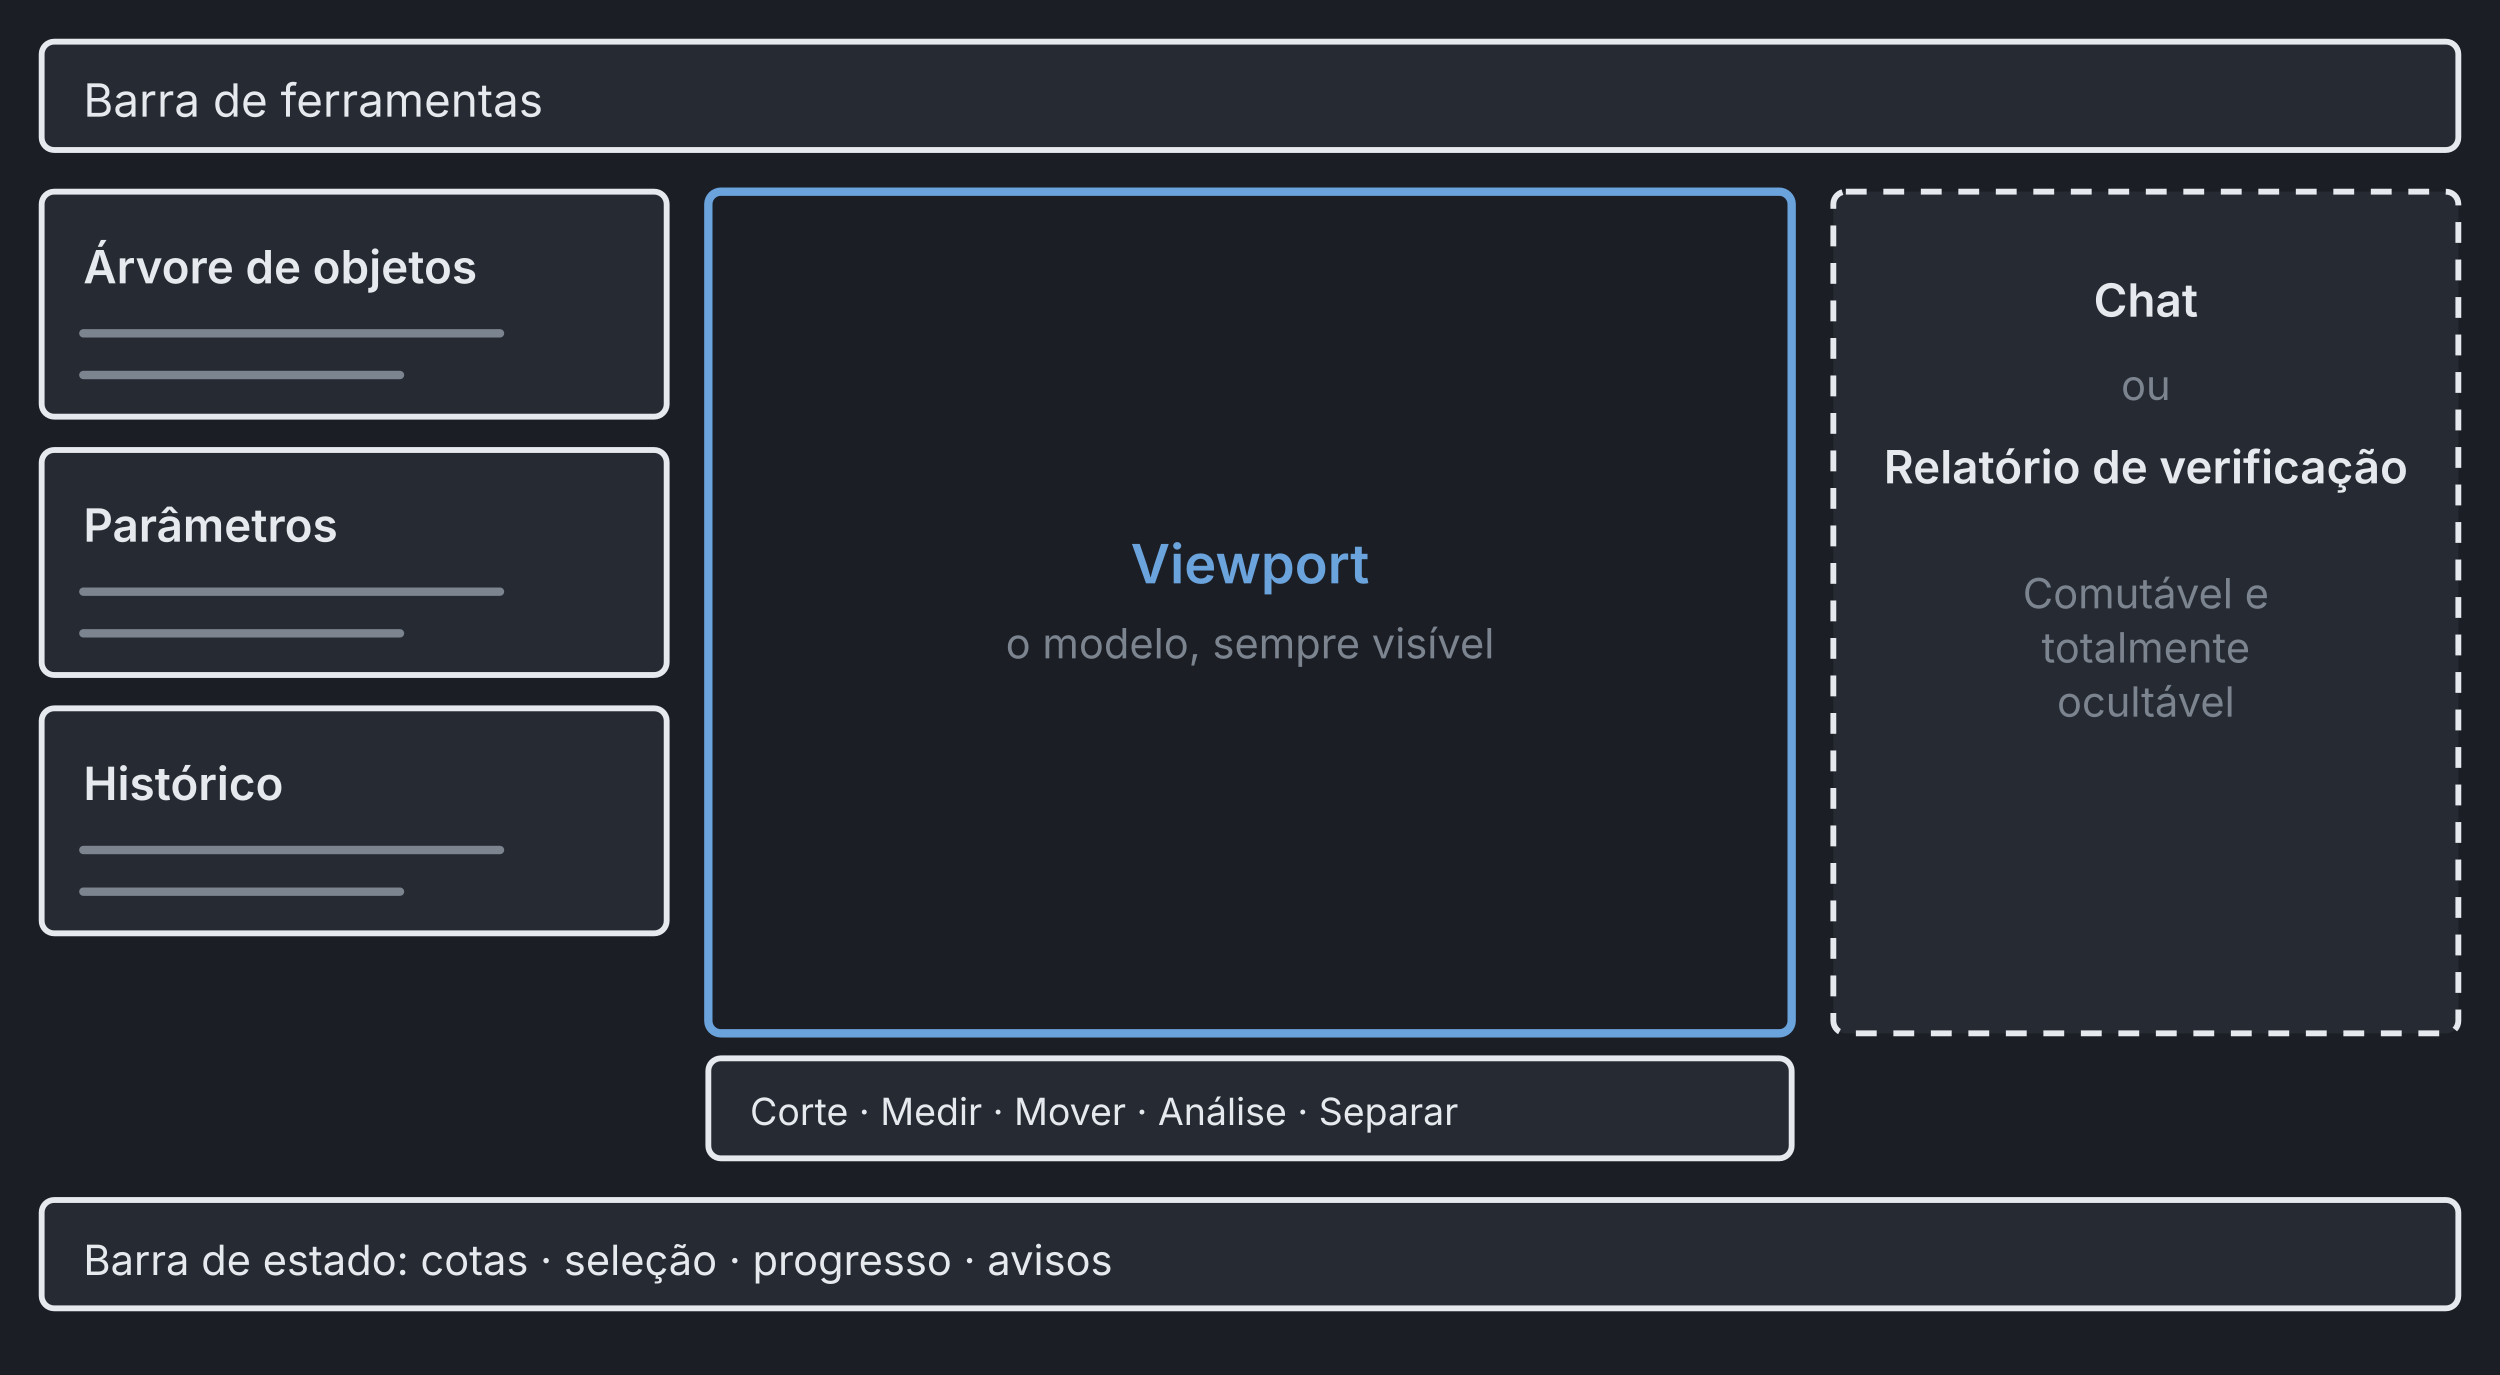
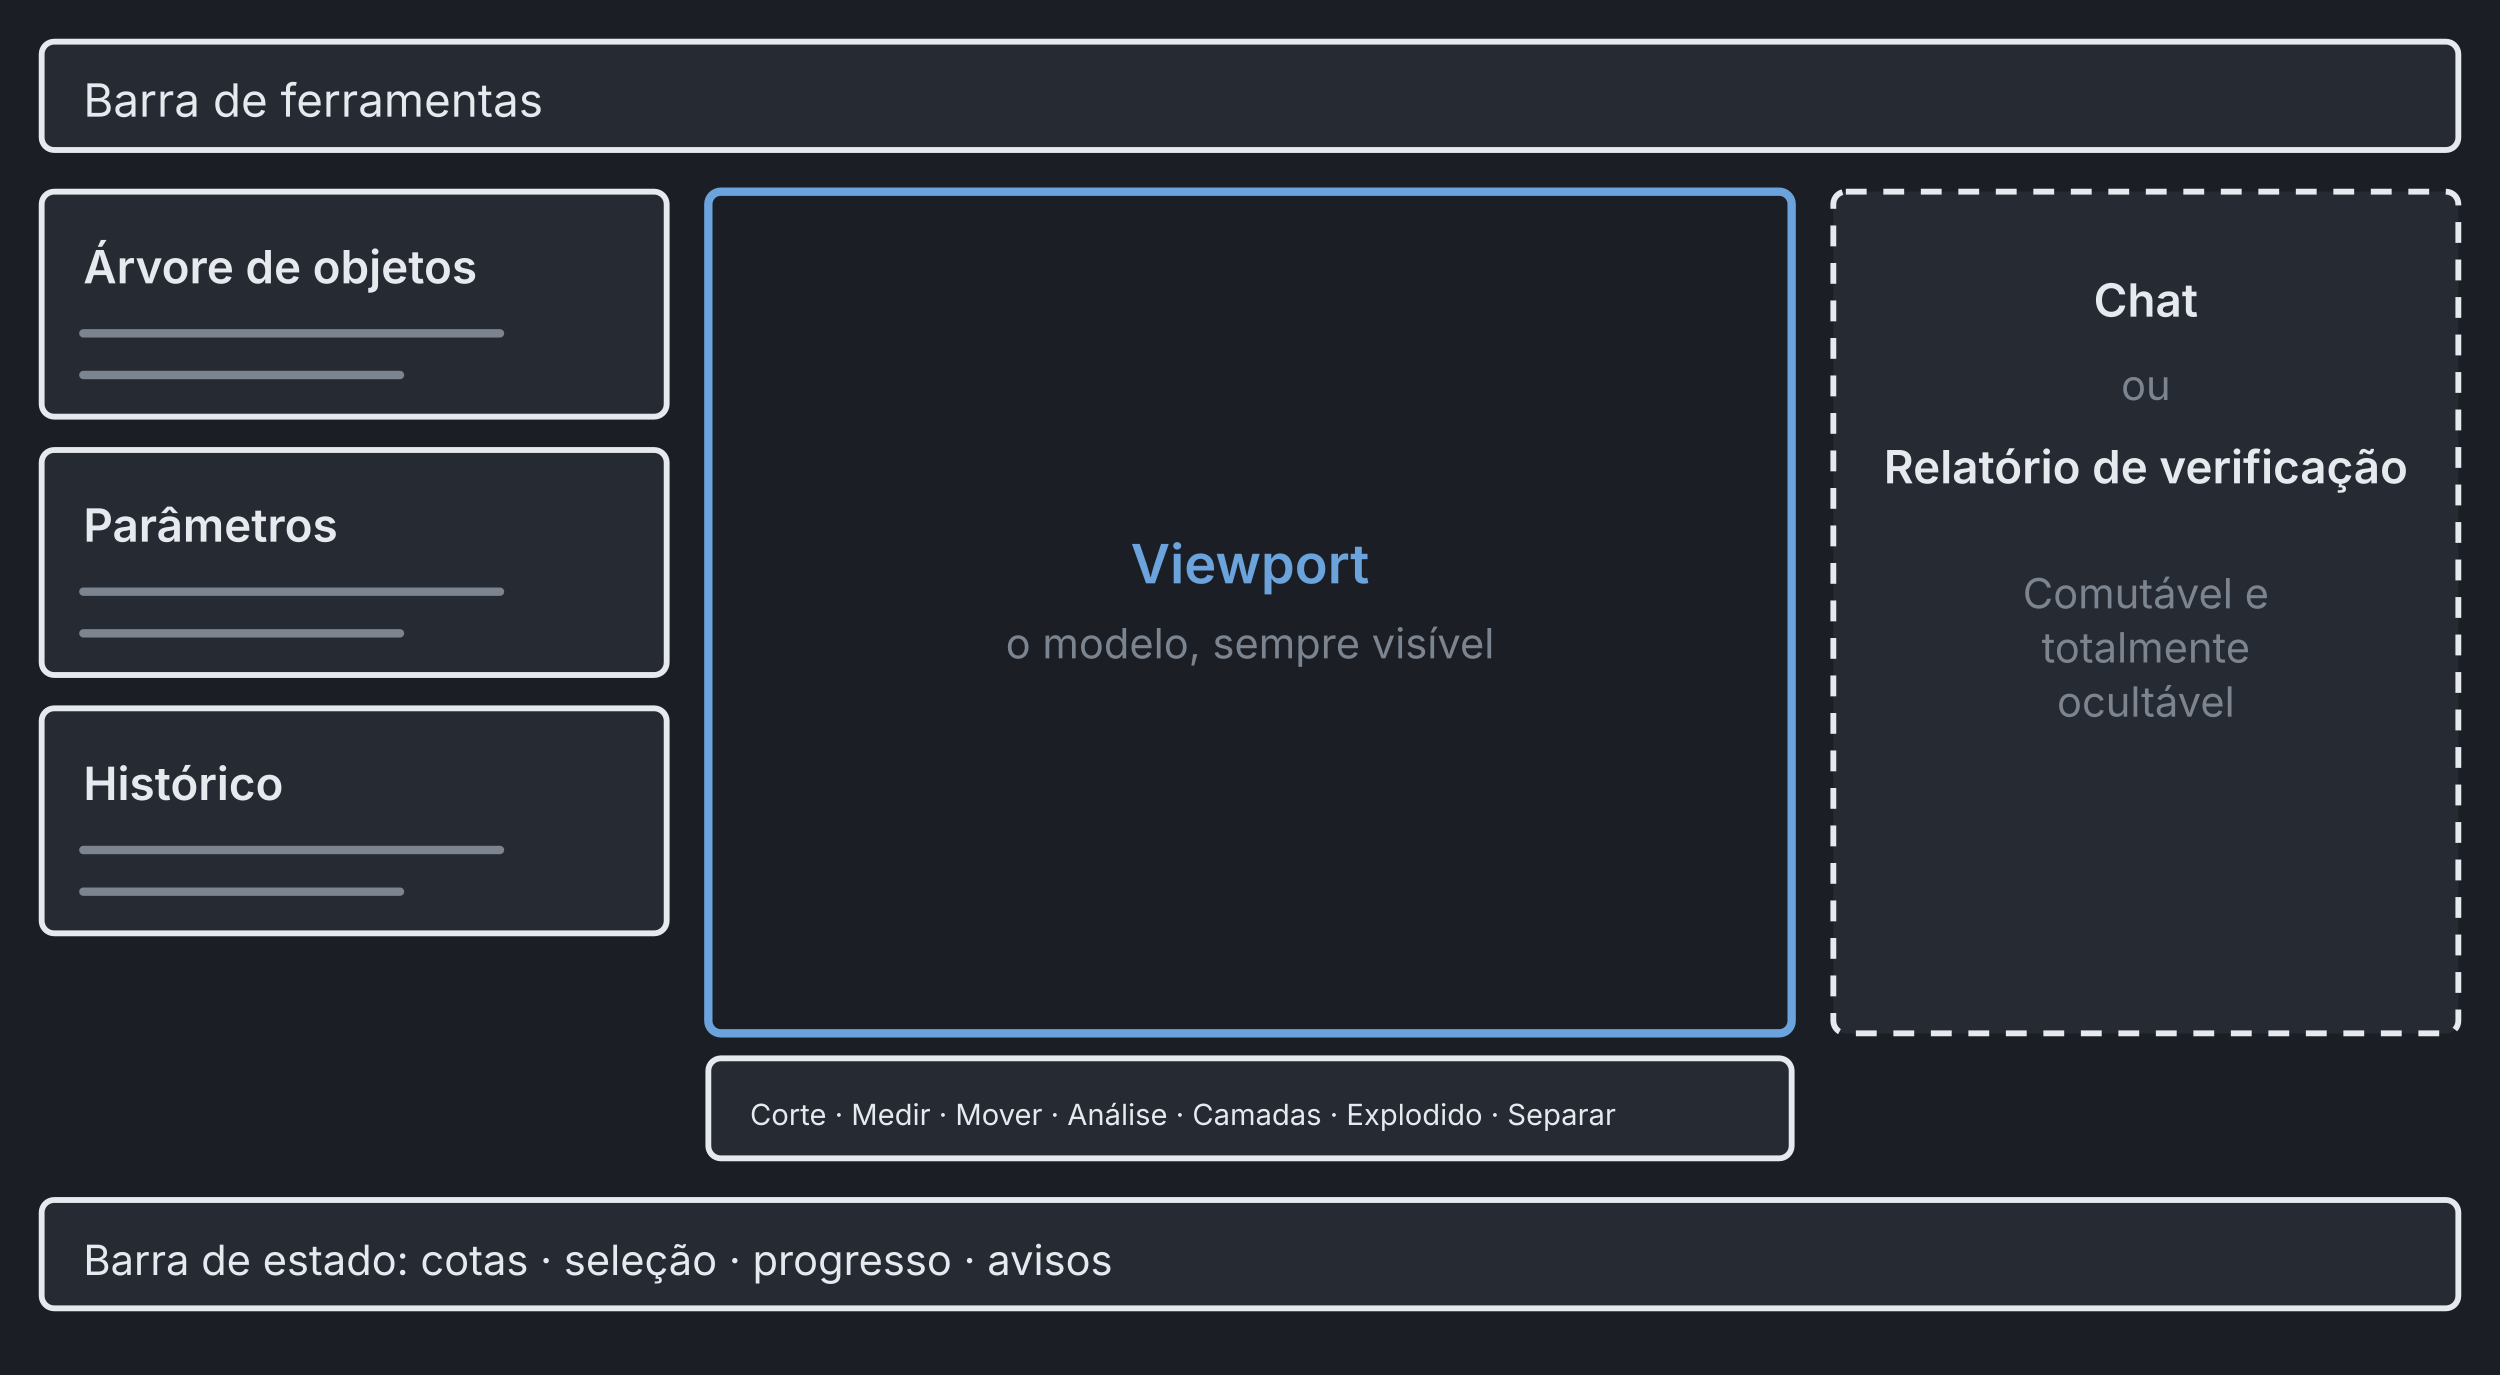
<svg xmlns="http://www.w3.org/2000/svg" viewBox="0 0 600 330" width="600" height="330">
  <rect x="0" y="0" width="600" height="330" fill="#1b1f25" />
  <rect x="10" y="10" width="580" height="26" rx="3" fill="#262b33" stroke="#e6e9ee" stroke-width="1.4" />
  <text x="20" y="28" fill="#e6e9ee" font-size="11" font-family="system-ui, -apple-system, Segoe UI, sans-serif" text-anchor="start">Barra de ferramentas</text>
  <rect x="10" y="46" width="150" height="54" rx="3" fill="#262b33" stroke="#e6e9ee" stroke-width="1.4" />
  <text x="20" y="68" fill="#e6e9ee" font-size="11" font-family="system-ui, -apple-system, Segoe UI, sans-serif" text-anchor="start" font-weight="600">Árvore de objetos</text>
  <line x1="20" y1="80" x2="120" y2="80" stroke="#7c848f" stroke-width="2" stroke-linecap="round" />
  <line x1="20" y1="90" x2="96" y2="90" stroke="#7c848f" stroke-width="2" stroke-linecap="round" />
  <rect x="10" y="108" width="150" height="54" rx="3" fill="#262b33" stroke="#e6e9ee" stroke-width="1.4" />
  <text x="20" y="130" fill="#e6e9ee" font-size="11" font-family="system-ui, -apple-system, Segoe UI, sans-serif" text-anchor="start" font-weight="600">Parâmetros</text>
  <line x1="20" y1="142" x2="120" y2="142" stroke="#7c848f" stroke-width="2" stroke-linecap="round" />
  <line x1="20" y1="152" x2="96" y2="152" stroke="#7c848f" stroke-width="2" stroke-linecap="round" />
  <rect x="10" y="170" width="150" height="54" rx="3" fill="#262b33" stroke="#e6e9ee" stroke-width="1.4" />
  <text x="20" y="192" fill="#e6e9ee" font-size="11" font-family="system-ui, -apple-system, Segoe UI, sans-serif" text-anchor="start" font-weight="600">Histórico</text>
  <line x1="20" y1="204" x2="120" y2="204" stroke="#7c848f" stroke-width="2" stroke-linecap="round" />
  <line x1="20" y1="214" x2="96" y2="214" stroke="#7c848f" stroke-width="2" stroke-linecap="round" />
  <rect x="170" y="46" width="260" height="202" rx="3" fill="none" stroke="#6ba3dd" stroke-width="2" />
  <text x="300" y="140" fill="#6ba3dd" font-size="13" font-family="system-ui, -apple-system, Segoe UI, sans-serif" text-anchor="middle" font-weight="600">Viewport</text>
  <text x="300" y="158" fill="#7c848f" font-size="10" font-family="system-ui, -apple-system, Segoe UI, sans-serif" text-anchor="middle">o modelo, sempre visível</text>
  <rect x="440" y="46" width="150" height="202" rx="3" fill="#262b33" stroke="#e6e9ee" stroke-width="1.4" stroke-dasharray="5 4" />
  <text x="515" y="76" fill="#e6e9ee" font-size="11" font-family="system-ui, -apple-system, Segoe UI, sans-serif" text-anchor="middle" font-weight="600">Chat</text>
  <text x="515" y="96" fill="#7c848f" font-size="10" font-family="system-ui, -apple-system, Segoe UI, sans-serif" text-anchor="middle">ou</text>
  <text x="515" y="116" fill="#e6e9ee" font-size="11" font-family="system-ui, -apple-system, Segoe UI, sans-serif" text-anchor="middle" font-weight="600">Relatório de verificação</text>
  <text x="515" y="146" fill="#7c848f" font-size="10" font-family="system-ui, -apple-system, Segoe UI, sans-serif" text-anchor="middle">Comutável e</text>
  <text x="515" y="159" fill="#7c848f" font-size="10" font-family="system-ui, -apple-system, Segoe UI, sans-serif" text-anchor="middle">totalmente</text>
  <text x="515" y="172" fill="#7c848f" font-size="10" font-family="system-ui, -apple-system, Segoe UI, sans-serif" text-anchor="middle">ocultável</text>
  <rect x="170" y="254" width="260" height="24" rx="3" fill="#262b33" stroke="#e6e9ee" stroke-width="1.4" />
-   <text x="180" y="270" fill="#e6e9ee" font-size="9" font-family="system-ui, -apple-system, Segoe UI, sans-serif" text-anchor="start">Corte · Medir · Mover · Análise · Separar</text>
+   <text x="180" y="270" fill="#e6e9ee" font-size="7" font-family="system-ui, -apple-system, Segoe UI, sans-serif" text-anchor="start">Corte · Medir · Mover · Análise · Camadas · Explodido · Separar</text>
  <rect x="10" y="288" width="580" height="26" rx="3" fill="#262b33" stroke="#e6e9ee" stroke-width="1.4" />
  <text x="20" y="306" fill="#e6e9ee" font-size="10" font-family="system-ui, -apple-system, Segoe UI, sans-serif" text-anchor="start">Barra de estado: cotas · seleção · progresso · avisos</text>
</svg>
